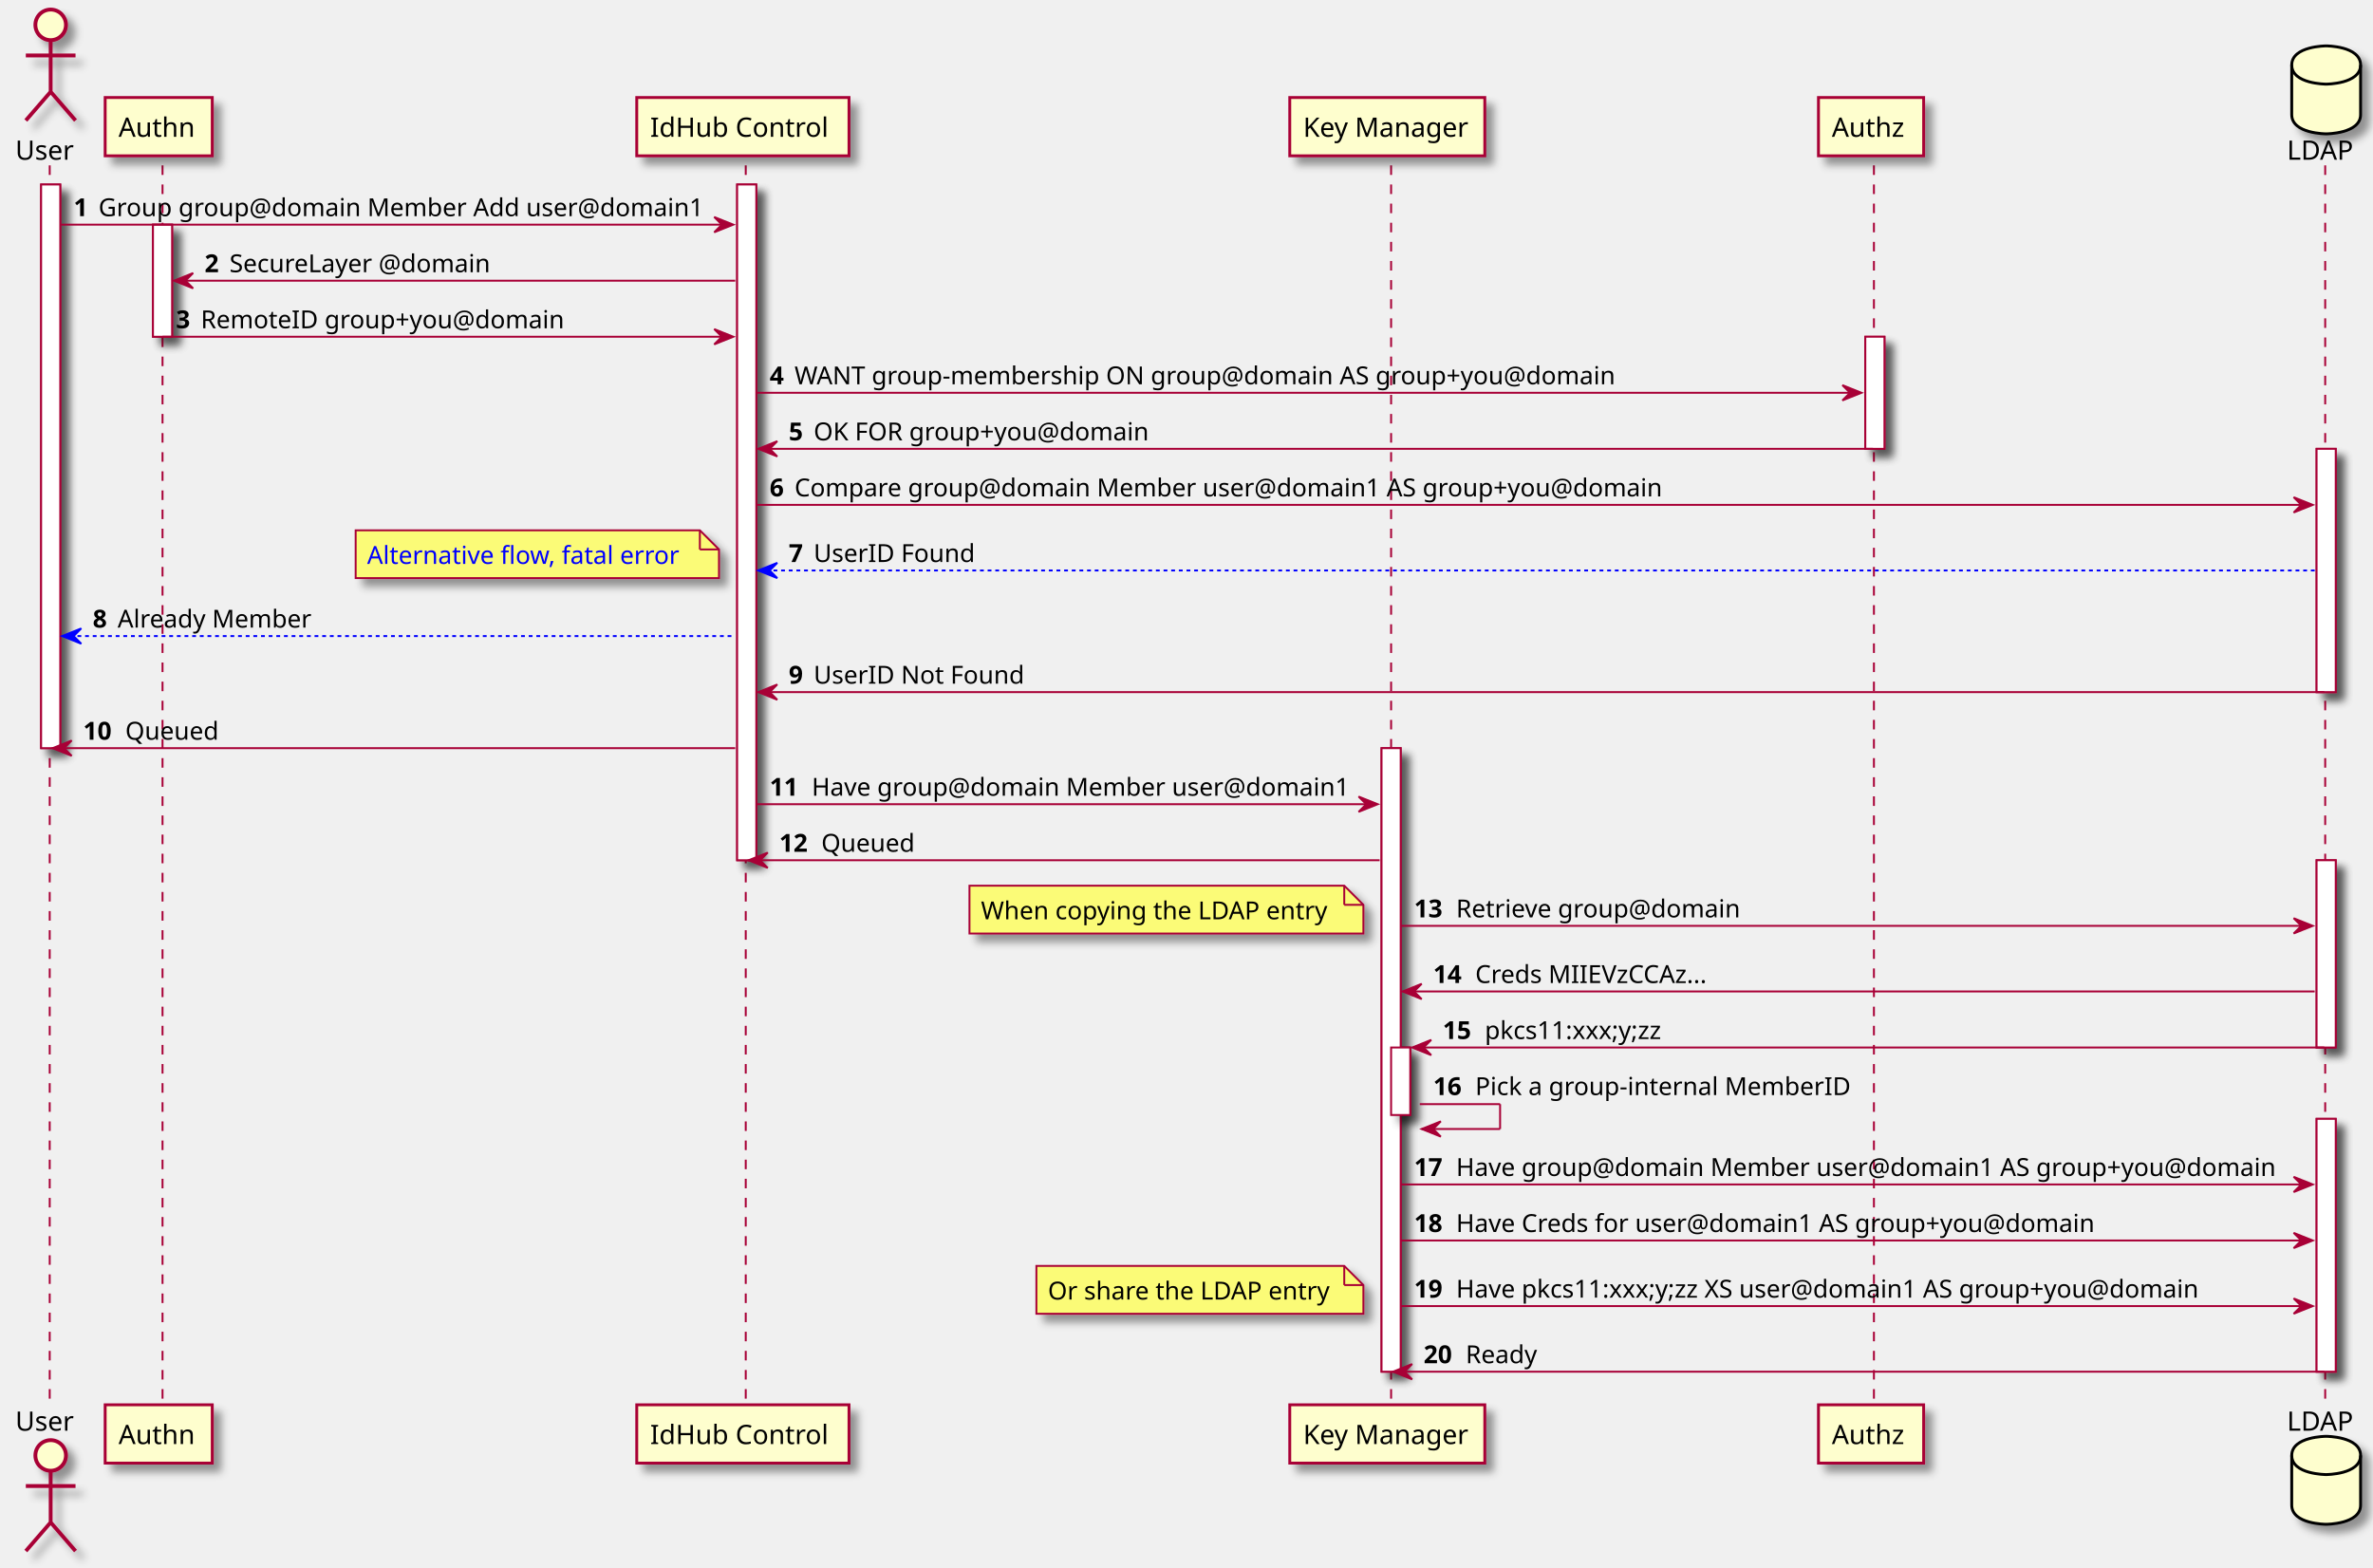
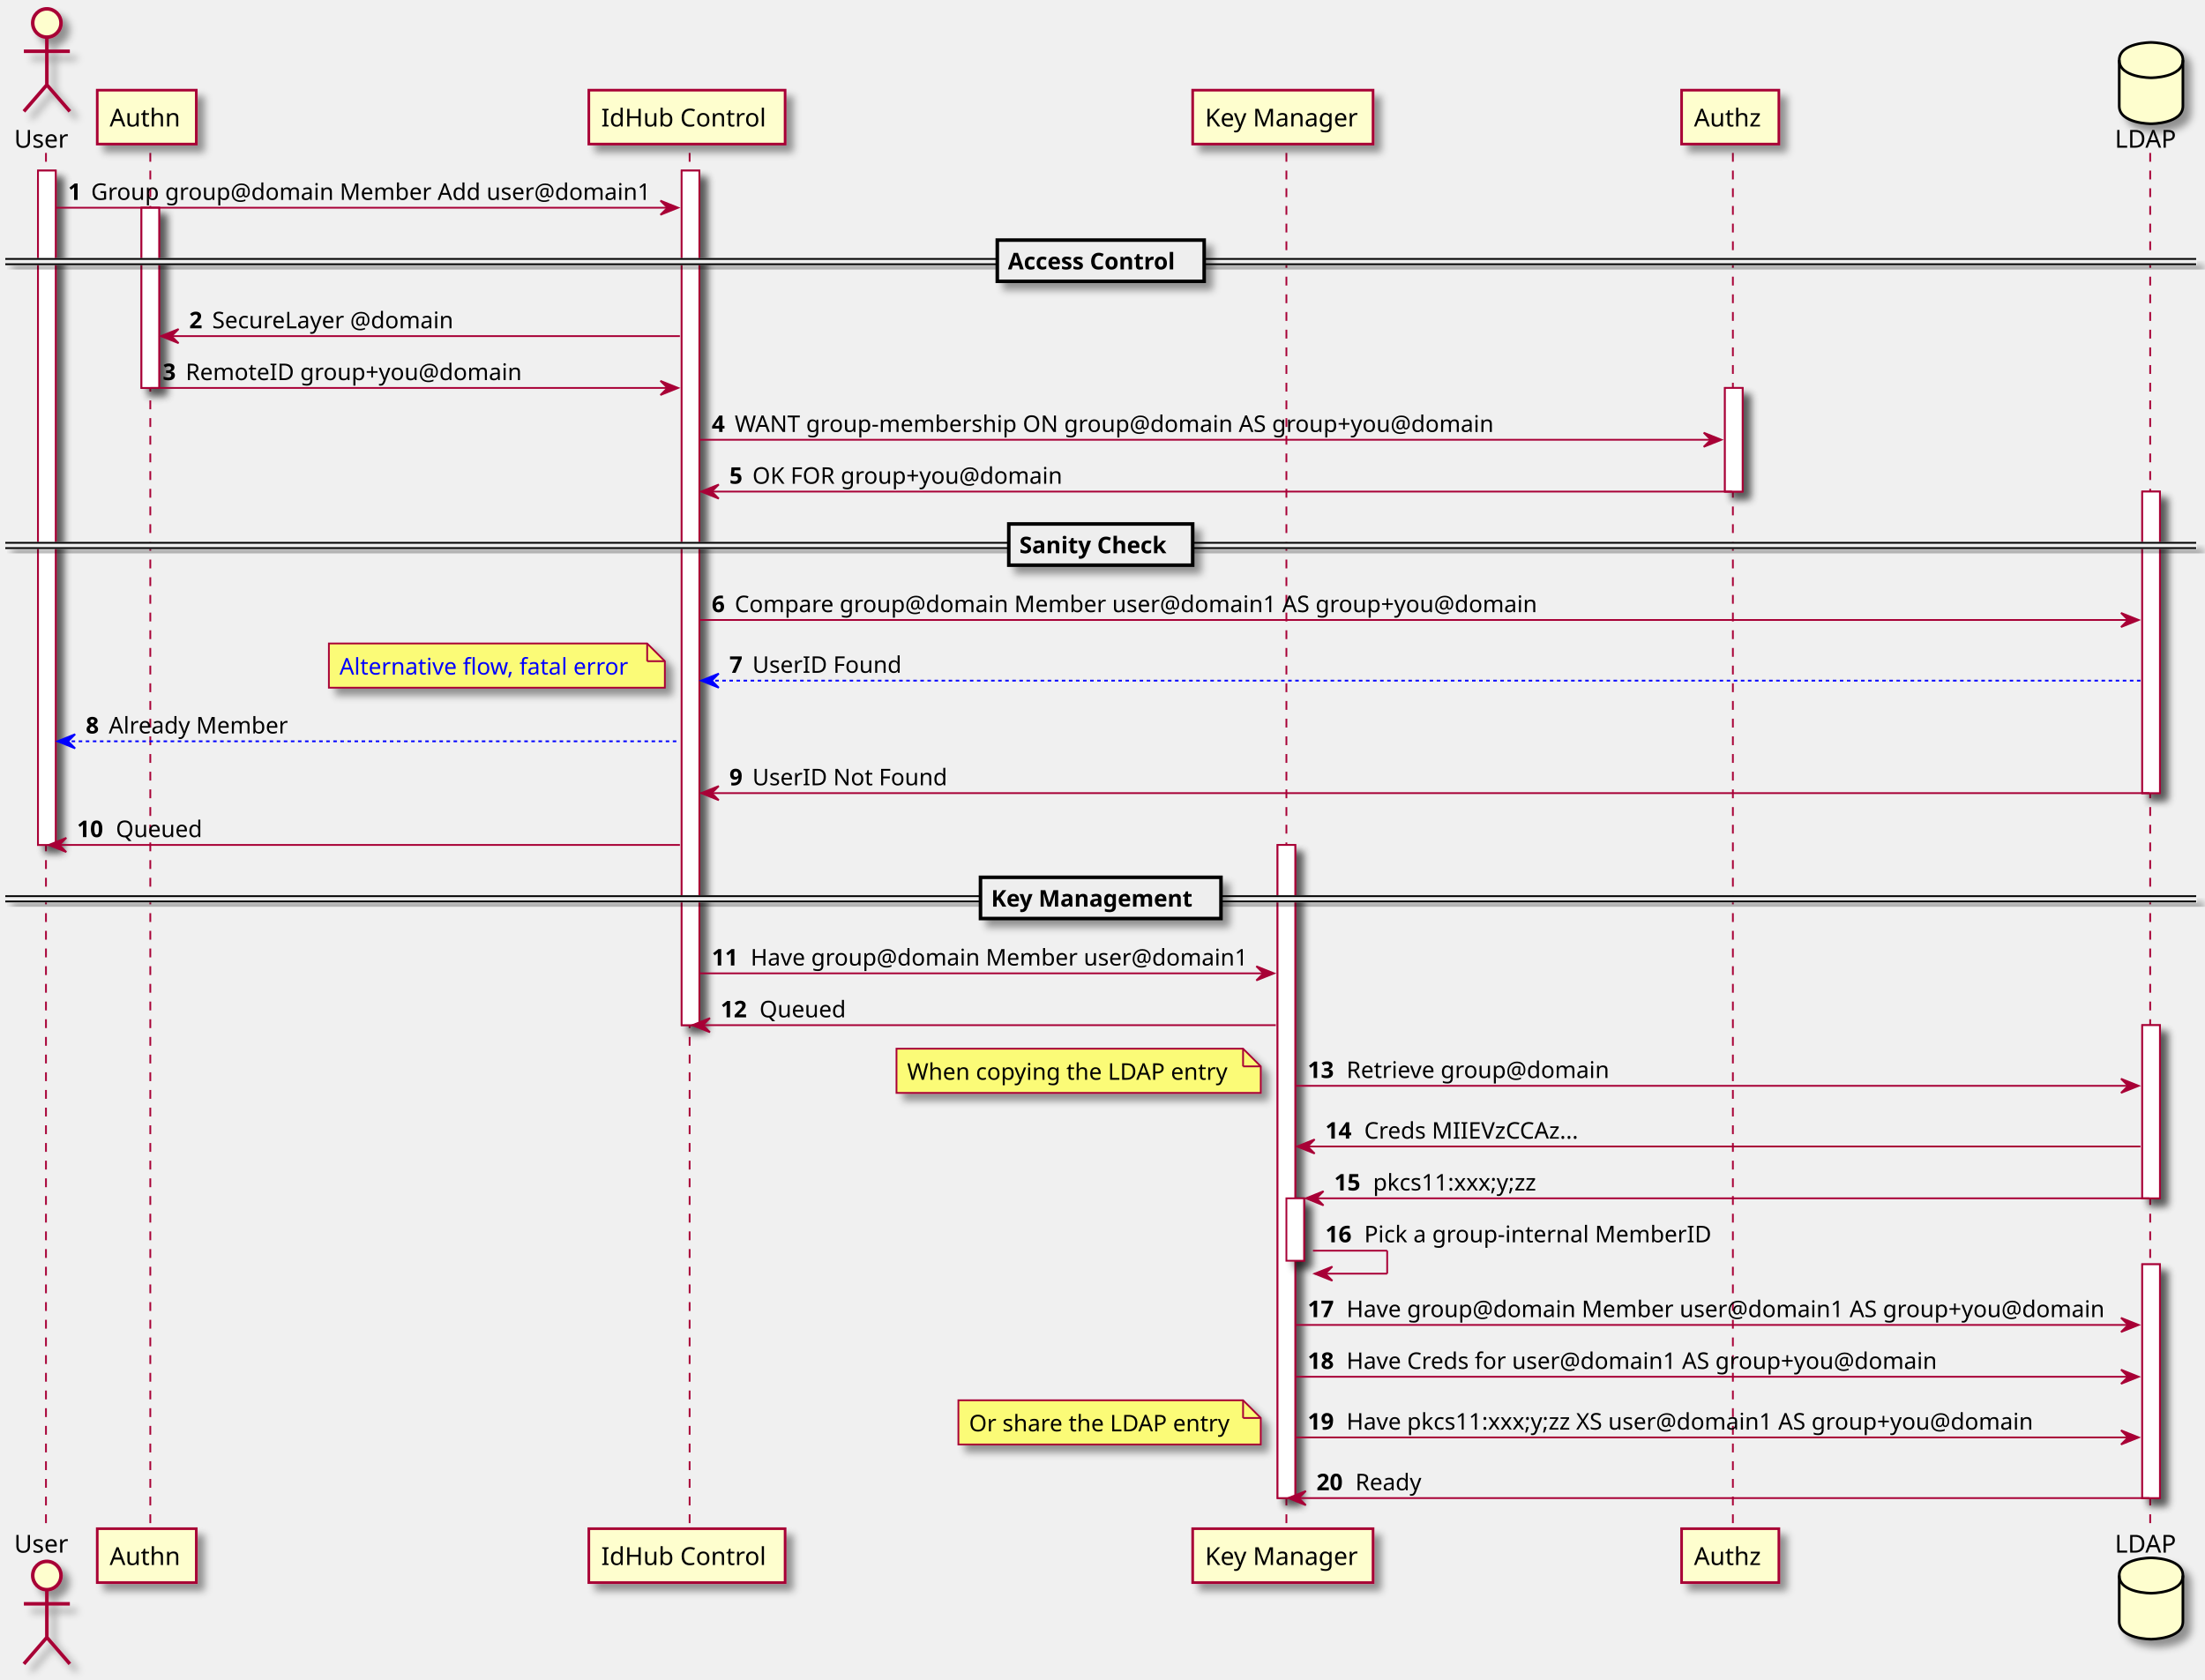
- <svg xmlns="http://www.w3.org/2000/svg" contentScriptType="application/ecmascript" contentStyleType="text/css" height="820px" preserveAspectRatio="none" style="width:1241px;height:820px;" version="1.1" viewBox="0 0 1241 820" width="1241px" zoomAndPan="magnify">
+ <svg xmlns="http://www.w3.org/2000/svg" contentScriptType="application/ecmascript" contentStyleType="text/css" height="950px" preserveAspectRatio="none" style="width:1247px;height:950px;" version="1.1" viewBox="0 0 1247 950" width="1247px" zoomAndPan="magnify">
  <defs>
-     <filter height="300%" id="fctrbrf" width="300%" x="-1" y="-1">
+     <filter height="300%" id="f0lfhbz" width="300%" x="-1" y="-1">
      <feGaussianBlur result="blurOut" stdDeviation="2.0" />
      <feColorMatrix in="blurOut" result="blurOut2" type="matrix" values="0 0 0 0 0 0 0 0 0 0 0 0 0 0 0 0 0 0 .4 0" />
      <feOffset dx="4.0" dy="4.0" in="blurOut2" result="blurOut3" />
      <feBlend in="SourceGraphic" in2="blurOut3" mode="normal" />
    </filter>
  </defs>
  <g>
-     <rect fill="#FFFFFF" filter="url(#fctrbrf)" height="294.795" style="stroke: #A80036; stroke-width: 1.0;" width="10" x="21.5" y="96.488" />
-     <rect fill="#FFFFFF" filter="url(#fctrbrf)" height="58.621" style="stroke: #A80036; stroke-width: 1.0;" width="10" x="80" y="117.488" />
-     <rect fill="#FFFFFF" filter="url(#fctrbrf)" height="353.416" style="stroke: #A80036; stroke-width: 1.0;" width="10" x="385.5" y="96.488" />
-     <rect fill="#FFFFFF" filter="url(#fctrbrf)" height="326.106" style="stroke: #A80036; stroke-width: 1.0;" width="10" x="722.5" y="391.283" />
-     <rect fill="#FFFFFF" filter="url(#fctrbrf)" height="35.31" style="stroke: #A80036; stroke-width: 1.0;" width="10" x="727.5" y="547.836" />
-     <rect fill="#FFFFFF" filter="url(#fctrbrf)" height="58.621" style="stroke: #A80036; stroke-width: 1.0;" width="10" x="975.5" y="176.109" />
-     <rect fill="#FFFFFF" filter="url(#fctrbrf)" height="127.242" style="stroke: #A80036; stroke-width: 1.0;" width="10" x="1211.5" y="234.731" />
-     <rect fill="#FFFFFF" filter="url(#fctrbrf)" height="97.932" style="stroke: #A80036; stroke-width: 1.0;" width="10" x="1211.5" y="449.904" />
-     <rect fill="#FFFFFF" filter="url(#fctrbrf)" height="132.242" style="stroke: #A80036; stroke-width: 1.0;" width="10" x="1211.5" y="585.146" />
-     <line style="stroke: #A80036; stroke-width: 1.0; stroke-dasharray: 5.0,5.0;" x1="26" x2="26" y1="86.488" y2="735.699" />
-     <line style="stroke: #A80036; stroke-width: 1.0; stroke-dasharray: 5.0,5.0;" x1="85" x2="85" y1="86.488" y2="735.699" />
-     <line style="stroke: #A80036; stroke-width: 1.0; stroke-dasharray: 5.0,5.0;" x1="390" x2="390" y1="86.488" y2="735.699" />
-     <line style="stroke: #A80036; stroke-width: 1.0; stroke-dasharray: 5.0,5.0;" x1="727.5" x2="727.5" y1="86.488" y2="735.699" />
-     <line style="stroke: #A80036; stroke-width: 1.0; stroke-dasharray: 5.0,5.0;" x1="980" x2="980" y1="86.488" y2="735.699" />
-     <line style="stroke: #A80036; stroke-width: 1.0; stroke-dasharray: 5.0,5.0;" x1="1216" x2="1216" y1="86.488" y2="735.699" />
+     <rect fill="#FFFFFF" filter="url(#f0lfhbz)" height="381.416" style="stroke: #A80036; stroke-width: 1.0;" width="10" x="21.5" y="96.488" />
+     <rect fill="#FFFFFF" filter="url(#f0lfhbz)" height="101.932" style="stroke: #A80036; stroke-width: 1.0;" width="10" x="80" y="117.488" />
+     <rect fill="#FFFFFF" filter="url(#f0lfhbz)" height="483.348" style="stroke: #A80036; stroke-width: 1.0;" width="10" x="385.5" y="96.488" />
+     <rect fill="#FFFFFF" filter="url(#f0lfhbz)" height="369.416" style="stroke: #A80036; stroke-width: 1.0;" width="10" x="722.5" y="477.904" />
+     <rect fill="#FFFFFF" filter="url(#f0lfhbz)" height="35.31" style="stroke: #A80036; stroke-width: 1.0;" width="10" x="727.5" y="677.768" />
+     <rect fill="#FFFFFF" filter="url(#f0lfhbz)" height="58.621" style="stroke: #A80036; stroke-width: 1.0;" width="10" x="975.5" y="219.42" />
+     <rect fill="#FFFFFF" filter="url(#f0lfhbz)" height="170.553" style="stroke: #A80036; stroke-width: 1.0;" width="10" x="1211.5" y="278.041" />
+     <rect fill="#FFFFFF" filter="url(#f0lfhbz)" height="97.932" style="stroke: #A80036; stroke-width: 1.0;" width="10" x="1211.5" y="579.836" />
+     <rect fill="#FFFFFF" filter="url(#f0lfhbz)" height="132.242" style="stroke: #A80036; stroke-width: 1.0;" width="10" x="1211.5" y="715.078" />
+     <line style="stroke: #A80036; stroke-width: 1.0; stroke-dasharray: 5.0,5.0;" x1="26" x2="26" y1="86.488" y2="865.631" />
+     <line style="stroke: #A80036; stroke-width: 1.0; stroke-dasharray: 5.0,5.0;" x1="85" x2="85" y1="86.488" y2="865.631" />
+     <line style="stroke: #A80036; stroke-width: 1.0; stroke-dasharray: 5.0,5.0;" x1="390" x2="390" y1="86.488" y2="865.631" />
+     <line style="stroke: #A80036; stroke-width: 1.0; stroke-dasharray: 5.0,5.0;" x1="727.5" x2="727.5" y1="86.488" y2="865.631" />
+     <line style="stroke: #A80036; stroke-width: 1.0; stroke-dasharray: 5.0,5.0;" x1="980" x2="980" y1="86.488" y2="865.631" />
+     <line style="stroke: #A80036; stroke-width: 1.0; stroke-dasharray: 5.0,5.0;" x1="1216" x2="1216" y1="86.488" y2="865.631" />
    <text fill="#000000" font-family="sans-serif" font-size="14" lengthAdjust="spacingAndGlyphs" textLength="31" x="8" y="83.535">User</text>
-     <ellipse cx="26.5" cy="13" fill="#FEFECE" filter="url(#fctrbrf)" rx="8" ry="8" style="stroke: #A80036; stroke-width: 2.0;" />
-     <path d="M26.5,21 L26.5,48 M13.5,29 L39.5,29 M26.5,48 L13.5,63 M26.5,48 L39.5,63 " fill="#FEFECE" filter="url(#fctrbrf)" style="stroke: #A80036; stroke-width: 2.0;" />
-     <text fill="#000000" font-family="sans-serif" font-size="14" lengthAdjust="spacingAndGlyphs" textLength="31" x="8" y="748.234">User</text>
-     <ellipse cx="26.5" cy="761.188" fill="#FEFECE" filter="url(#fctrbrf)" rx="8" ry="8" style="stroke: #A80036; stroke-width: 2.0;" />
-     <path d="M26.5,769.188 L26.5,796.188 M13.5,777.188 L39.5,777.188 M26.5,796.188 L13.5,811.188 M26.5,796.188 L39.5,811.188 " fill="#FEFECE" filter="url(#fctrbrf)" style="stroke: #A80036; stroke-width: 2.0;" />
-     <rect fill="#FEFECE" filter="url(#fctrbrf)" height="30.488" style="stroke: #A80036; stroke-width: 1.5;" width="56" x="55" y="51" />
+     <ellipse cx="26.5" cy="13" fill="#FEFECE" filter="url(#f0lfhbz)" rx="8" ry="8" style="stroke: #A80036; stroke-width: 2.0;" />
+     <path d="M26.5,21 L26.5,48 M13.5,29 L39.5,29 M26.5,48 L13.5,63 M26.5,48 L39.5,63 " fill="#FEFECE" filter="url(#f0lfhbz)" style="stroke: #A80036; stroke-width: 2.0;" />
+     <text fill="#000000" font-family="sans-serif" font-size="14" lengthAdjust="spacingAndGlyphs" textLength="31" x="8" y="878.166">User</text>
+     <ellipse cx="26.5" cy="891.119" fill="#FEFECE" filter="url(#f0lfhbz)" rx="8" ry="8" style="stroke: #A80036; stroke-width: 2.0;" />
+     <path d="M26.5,899.119 L26.5,926.119 M13.5,907.119 L39.5,907.119 M26.5,926.119 L13.5,941.119 M26.5,926.119 L39.5,941.119 " fill="#FEFECE" filter="url(#f0lfhbz)" style="stroke: #A80036; stroke-width: 2.0;" />
+     <rect fill="#FEFECE" filter="url(#f0lfhbz)" height="30.488" style="stroke: #A80036; stroke-width: 1.5;" width="56" x="55" y="51" />
    <text fill="#000000" font-family="sans-serif" font-size="14" lengthAdjust="spacingAndGlyphs" textLength="42" x="62" y="71.535">Authn</text>
-     <rect fill="#FEFECE" filter="url(#fctrbrf)" height="30.488" style="stroke: #A80036; stroke-width: 1.5;" width="56" x="55" y="734.699" />
-     <text fill="#000000" font-family="sans-serif" font-size="14" lengthAdjust="spacingAndGlyphs" textLength="42" x="62" y="755.234">Authn</text>
-     <rect fill="#FEFECE" filter="url(#fctrbrf)" height="30.488" style="stroke: #A80036; stroke-width: 1.5;" width="111" x="333" y="51" />
+     <rect fill="#FEFECE" filter="url(#f0lfhbz)" height="30.488" style="stroke: #A80036; stroke-width: 1.5;" width="56" x="55" y="864.631" />
+     <text fill="#000000" font-family="sans-serif" font-size="14" lengthAdjust="spacingAndGlyphs" textLength="42" x="62" y="885.166">Authn</text>
+     <rect fill="#FEFECE" filter="url(#f0lfhbz)" height="30.488" style="stroke: #A80036; stroke-width: 1.5;" width="111" x="333" y="51" />
    <text fill="#000000" font-family="sans-serif" font-size="14" lengthAdjust="spacingAndGlyphs" textLength="97" x="340" y="71.535">IdHub Control</text>
-     <rect fill="#FEFECE" filter="url(#fctrbrf)" height="30.488" style="stroke: #A80036; stroke-width: 1.5;" width="111" x="333" y="734.699" />
-     <text fill="#000000" font-family="sans-serif" font-size="14" lengthAdjust="spacingAndGlyphs" textLength="97" x="340" y="755.234">IdHub Control</text>
-     <rect fill="#FEFECE" filter="url(#fctrbrf)" height="30.488" style="stroke: #A80036; stroke-width: 1.5;" width="102" x="674.5" y="51" />
+     <rect fill="#FEFECE" filter="url(#f0lfhbz)" height="30.488" style="stroke: #A80036; stroke-width: 1.5;" width="111" x="333" y="864.631" />
+     <text fill="#000000" font-family="sans-serif" font-size="14" lengthAdjust="spacingAndGlyphs" textLength="97" x="340" y="885.166">IdHub Control</text>
+     <rect fill="#FEFECE" filter="url(#f0lfhbz)" height="30.488" style="stroke: #A80036; stroke-width: 1.5;" width="102" x="674.5" y="51" />
    <text fill="#000000" font-family="sans-serif" font-size="14" lengthAdjust="spacingAndGlyphs" textLength="88" x="681.5" y="71.535">Key Manager</text>
-     <rect fill="#FEFECE" filter="url(#fctrbrf)" height="30.488" style="stroke: #A80036; stroke-width: 1.5;" width="102" x="674.5" y="734.699" />
-     <text fill="#000000" font-family="sans-serif" font-size="14" lengthAdjust="spacingAndGlyphs" textLength="88" x="681.5" y="755.234">Key Manager</text>
-     <rect fill="#FEFECE" filter="url(#fctrbrf)" height="30.488" style="stroke: #A80036; stroke-width: 1.5;" width="55" x="951" y="51" />
+     <rect fill="#FEFECE" filter="url(#f0lfhbz)" height="30.488" style="stroke: #A80036; stroke-width: 1.5;" width="102" x="674.5" y="864.631" />
+     <text fill="#000000" font-family="sans-serif" font-size="14" lengthAdjust="spacingAndGlyphs" textLength="88" x="681.5" y="885.166">Key Manager</text>
+     <rect fill="#FEFECE" filter="url(#f0lfhbz)" height="30.488" style="stroke: #A80036; stroke-width: 1.5;" width="55" x="951" y="51" />
    <text fill="#000000" font-family="sans-serif" font-size="14" lengthAdjust="spacingAndGlyphs" textLength="41" x="958" y="71.535">Authz</text>
-     <rect fill="#FEFECE" filter="url(#fctrbrf)" height="30.488" style="stroke: #A80036; stroke-width: 1.5;" width="55" x="951" y="734.699" />
-     <text fill="#000000" font-family="sans-serif" font-size="14" lengthAdjust="spacingAndGlyphs" textLength="41" x="958" y="755.234">Authz</text>
+     <rect fill="#FEFECE" filter="url(#f0lfhbz)" height="30.488" style="stroke: #A80036; stroke-width: 1.5;" width="55" x="951" y="864.631" />
+     <text fill="#000000" font-family="sans-serif" font-size="14" lengthAdjust="spacingAndGlyphs" textLength="41" x="958" y="885.166">Authz</text>
    <text fill="#000000" font-family="sans-serif" font-size="14" lengthAdjust="spacingAndGlyphs" textLength="35" x="1196" y="83.535">LDAP</text>
-     <path d="M1198.5,34 C1198.5,24 1216.5,24 1216.5,24 C1216.5,24 1234.5,24 1234.5,34 L1234.5,60 C1234.5,70 1216.5,70 1216.5,70 C1216.5,70 1198.5,70 1198.5,60 L1198.5,34 " fill="#FEFECE" filter="url(#fctrbrf)" style="stroke: #000000; stroke-width: 1.5;" />
+     <path d="M1198.5,34 C1198.5,24 1216.5,24 1216.5,24 C1216.5,24 1234.5,24 1234.5,34 L1234.5,60 C1234.5,70 1216.5,70 1216.5,70 C1216.5,70 1198.5,70 1198.5,60 L1198.5,34 " fill="#FEFECE" filter="url(#f0lfhbz)" style="stroke: #000000; stroke-width: 1.5;" />
    <path d="M1198.5,34 C1198.5,44 1216.5,44 1216.5,44 C1216.5,44 1234.5,44 1234.5,34 " fill="none" style="stroke: #000000; stroke-width: 1.5;" />
-     <text fill="#000000" font-family="sans-serif" font-size="14" lengthAdjust="spacingAndGlyphs" textLength="35" x="1196" y="748.234">LDAP</text>
-     <path d="M1198.5,761.188 C1198.5,751.188 1216.5,751.188 1216.5,751.188 C1216.5,751.188 1234.5,751.188 1234.5,761.188 L1234.5,787.188 C1234.5,797.188 1216.5,797.188 1216.5,797.188 C1216.5,797.188 1198.5,797.188 1198.5,787.188 L1198.5,761.188 " fill="#FEFECE" filter="url(#fctrbrf)" style="stroke: #000000; stroke-width: 1.5;" />
-     <path d="M1198.5,761.188 C1198.5,771.188 1216.5,771.188 1216.5,771.188 C1216.5,771.188 1234.5,771.188 1234.5,761.188 " fill="none" style="stroke: #000000; stroke-width: 1.5;" />
-     <rect fill="#FFFFFF" filter="url(#fctrbrf)" height="294.795" style="stroke: #A80036; stroke-width: 1.0;" width="10" x="21.5" y="96.488" />
-     <rect fill="#FFFFFF" filter="url(#fctrbrf)" height="58.621" style="stroke: #A80036; stroke-width: 1.0;" width="10" x="80" y="117.488" />
-     <rect fill="#FFFFFF" filter="url(#fctrbrf)" height="353.416" style="stroke: #A80036; stroke-width: 1.0;" width="10" x="385.5" y="96.488" />
-     <rect fill="#FFFFFF" filter="url(#fctrbrf)" height="326.106" style="stroke: #A80036; stroke-width: 1.0;" width="10" x="722.5" y="391.283" />
-     <rect fill="#FFFFFF" filter="url(#fctrbrf)" height="35.31" style="stroke: #A80036; stroke-width: 1.0;" width="10" x="727.5" y="547.836" />
-     <rect fill="#FFFFFF" filter="url(#fctrbrf)" height="58.621" style="stroke: #A80036; stroke-width: 1.0;" width="10" x="975.5" y="176.109" />
-     <rect fill="#FFFFFF" filter="url(#fctrbrf)" height="127.242" style="stroke: #A80036; stroke-width: 1.0;" width="10" x="1211.5" y="234.731" />
-     <rect fill="#FFFFFF" filter="url(#fctrbrf)" height="97.932" style="stroke: #A80036; stroke-width: 1.0;" width="10" x="1211.5" y="449.904" />
-     <rect fill="#FFFFFF" filter="url(#fctrbrf)" height="132.242" style="stroke: #A80036; stroke-width: 1.0;" width="10" x="1211.5" y="585.146" />
+     <text fill="#000000" font-family="sans-serif" font-size="14" lengthAdjust="spacingAndGlyphs" textLength="35" x="1196" y="878.166">LDAP</text>
+     <path d="M1198.5,891.119 C1198.5,881.119 1216.5,881.119 1216.5,881.119 C1216.5,881.119 1234.5,881.119 1234.5,891.119 L1234.5,917.119 C1234.5,927.119 1216.5,927.119 1216.5,927.119 C1216.5,927.119 1198.5,927.119 1198.5,917.119 L1198.5,891.119 " fill="#FEFECE" filter="url(#f0lfhbz)" style="stroke: #000000; stroke-width: 1.5;" />
+     <path d="M1198.5,891.119 C1198.5,901.119 1216.5,901.119 1216.5,901.119 C1216.5,901.119 1234.5,901.119 1234.5,891.119 " fill="none" style="stroke: #000000; stroke-width: 1.5;" />
+     <rect fill="#FFFFFF" filter="url(#f0lfhbz)" height="381.416" style="stroke: #A80036; stroke-width: 1.0;" width="10" x="21.5" y="96.488" />
+     <rect fill="#FFFFFF" filter="url(#f0lfhbz)" height="101.932" style="stroke: #A80036; stroke-width: 1.0;" width="10" x="80" y="117.488" />
+     <rect fill="#FFFFFF" filter="url(#f0lfhbz)" height="483.348" style="stroke: #A80036; stroke-width: 1.0;" width="10" x="385.5" y="96.488" />
+     <rect fill="#FFFFFF" filter="url(#f0lfhbz)" height="369.416" style="stroke: #A80036; stroke-width: 1.0;" width="10" x="722.5" y="477.904" />
+     <rect fill="#FFFFFF" filter="url(#f0lfhbz)" height="35.31" style="stroke: #A80036; stroke-width: 1.0;" width="10" x="727.5" y="677.768" />
+     <rect fill="#FFFFFF" filter="url(#f0lfhbz)" height="58.621" style="stroke: #A80036; stroke-width: 1.0;" width="10" x="975.5" y="219.42" />
+     <rect fill="#FFFFFF" filter="url(#f0lfhbz)" height="170.553" style="stroke: #A80036; stroke-width: 1.0;" width="10" x="1211.5" y="278.041" />
+     <rect fill="#FFFFFF" filter="url(#f0lfhbz)" height="97.932" style="stroke: #A80036; stroke-width: 1.0;" width="10" x="1211.5" y="579.836" />
+     <rect fill="#FFFFFF" filter="url(#f0lfhbz)" height="132.242" style="stroke: #A80036; stroke-width: 1.0;" width="10" x="1211.5" y="715.078" />
    <polygon fill="#A80036" points="373.5,113.488,383.5,117.488,373.5,121.488,377.5,117.488" style="stroke: #A80036; stroke-width: 1.0;" />
    <line style="stroke: #A80036; stroke-width: 1.0;" x1="31.5" x2="379.5" y1="117.488" y2="117.488" />
    <text fill="#000000" font-family="sans-serif" font-size="13" font-weight="bold" lengthAdjust="spacingAndGlyphs" textLength="9" x="38.5" y="113.057">1</text>
    <text fill="#000000" font-family="sans-serif" font-size="13" lengthAdjust="spacingAndGlyphs" textLength="317" x="51.5" y="113.057">Group group@domain Member Add user@domain1</text>
-     <polygon fill="#A80036" points="101,142.799,91,146.799,101,150.799,97,146.799" style="stroke: #A80036; stroke-width: 1.0;" />
-     <line style="stroke: #A80036; stroke-width: 1.0;" x1="95" x2="384.5" y1="146.799" y2="146.799" />
-     <text fill="#000000" font-family="sans-serif" font-size="13" font-weight="bold" lengthAdjust="spacingAndGlyphs" textLength="9" x="107" y="142.367">2</text>
-     <text fill="#000000" font-family="sans-serif" font-size="13" lengthAdjust="spacingAndGlyphs" textLength="136" x="120" y="142.367">SecureLayer @domain</text>
-     <polygon fill="#A80036" points="373.5,172.109,383.5,176.109,373.5,180.109,377.5,176.109" style="stroke: #A80036; stroke-width: 1.0;" />
-     <line style="stroke: #A80036; stroke-width: 1.0;" x1="85" x2="379.5" y1="176.109" y2="176.109" />
-     <text fill="#000000" font-family="sans-serif" font-size="13" font-weight="bold" lengthAdjust="spacingAndGlyphs" textLength="9" x="92" y="171.678">3</text>
-     <text fill="#000000" font-family="sans-serif" font-size="13" lengthAdjust="spacingAndGlyphs" textLength="193" x="105" y="171.678">RemoteID group+you@domain</text>
-     <polygon fill="#A80036" points="963.5,201.42,973.5,205.42,963.5,209.42,967.5,205.42" style="stroke: #A80036; stroke-width: 1.0;" />
-     <line style="stroke: #A80036; stroke-width: 1.0;" x1="395.5" x2="969.5" y1="205.42" y2="205.42" />
-     <text fill="#000000" font-family="sans-serif" font-size="13" font-weight="bold" lengthAdjust="spacingAndGlyphs" textLength="9" x="402.5" y="200.988">4</text>
-     <text fill="#000000" font-family="sans-serif" font-size="13" lengthAdjust="spacingAndGlyphs" textLength="440" x="415.5" y="200.988">WANT group-membership ON group@domain AS group+you@domain</text>
-     <polygon fill="#A80036" points="406.5,230.731,396.5,234.731,406.5,238.731,402.5,234.731" style="stroke: #A80036; stroke-width: 1.0;" />
-     <line style="stroke: #A80036; stroke-width: 1.0;" x1="400.5" x2="979.5" y1="234.731" y2="234.731" />
-     <text fill="#000000" font-family="sans-serif" font-size="13" font-weight="bold" lengthAdjust="spacingAndGlyphs" textLength="9" x="412.5" y="230.299">5</text>
-     <text fill="#000000" font-family="sans-serif" font-size="13" lengthAdjust="spacingAndGlyphs" textLength="179" x="425.5" y="230.299">OK FOR group+you@domain</text>
-     <polygon fill="#A80036" points="1199.5,260.041,1209.5,264.041,1199.5,268.041,1203.5,264.041" style="stroke: #A80036; stroke-width: 1.0;" />
-     <line style="stroke: #A80036; stroke-width: 1.0;" x1="395.5" x2="1205.5" y1="264.041" y2="264.041" />
-     <text fill="#000000" font-family="sans-serif" font-size="13" font-weight="bold" lengthAdjust="spacingAndGlyphs" textLength="9" x="402.5" y="259.609">6</text>
-     <text fill="#000000" font-family="sans-serif" font-size="13" lengthAdjust="spacingAndGlyphs" textLength="458" x="415.5" y="259.609">Compare group@domain Member user@domain1 AS group+you@domain</text>
-     <polygon fill="#0000FF" points="406.5,294.352,396.5,298.352,406.5,302.352,402.5,298.352" style="stroke: #0000FF; stroke-width: 1.0;" />
-     <line style="stroke: #0000FF; stroke-width: 1.0; stroke-dasharray: 2.0,2.0;" x1="400.5" x2="1210.5" y1="298.352" y2="298.352" />
-     <text fill="#000000" font-family="sans-serif" font-size="13" font-weight="bold" lengthAdjust="spacingAndGlyphs" textLength="9" x="412.5" y="293.92">7</text>
-     <text fill="#000000" font-family="sans-serif" font-size="13" lengthAdjust="spacingAndGlyphs" textLength="85" x="425.5" y="293.92">UserID Found</text>
-     <polygon fill="#FBFB77" filter="url(#fctrbrf)" points="186,277.352,186,302.352,376,302.352,376,287.352,366,277.352,186,277.352" style="stroke: #A80036; stroke-width: 1.0;" />
-     <line style="stroke: #A80036; stroke-width: 1.0;" x1="366" x2="366" y1="277.352" y2="287.352" />
-     <line style="stroke: #A80036; stroke-width: 1.0;" x1="376" x2="366" y1="287.352" y2="287.352" />
-     <text fill="#0000FF" font-family="sans-serif" font-size="13" lengthAdjust="spacingAndGlyphs" textLength="169" x="192" y="294.92">Alternative flow, fatal error</text>
-     <polygon fill="#0000FF" points="42.5,328.662,32.5,332.662,42.5,336.662,38.5,332.662" style="stroke: #0000FF; stroke-width: 1.0;" />
-     <line style="stroke: #0000FF; stroke-width: 1.0; stroke-dasharray: 2.0,2.0;" x1="36.5" x2="384.5" y1="332.662" y2="332.662" />
-     <text fill="#000000" font-family="sans-serif" font-size="13" font-weight="bold" lengthAdjust="spacingAndGlyphs" textLength="9" x="48.5" y="328.231">8</text>
-     <text fill="#000000" font-family="sans-serif" font-size="13" lengthAdjust="spacingAndGlyphs" textLength="101" x="61.5" y="328.231">Already Member</text>
-     <polygon fill="#A80036" points="406.5,357.973,396.5,361.973,406.5,365.973,402.5,361.973" style="stroke: #A80036; stroke-width: 1.0;" />
-     <line style="stroke: #A80036; stroke-width: 1.0;" x1="400.5" x2="1215.5" y1="361.973" y2="361.973" />
-     <text fill="#000000" font-family="sans-serif" font-size="13" font-weight="bold" lengthAdjust="spacingAndGlyphs" textLength="9" x="412.5" y="357.541">9</text>
-     <text fill="#000000" font-family="sans-serif" font-size="13" lengthAdjust="spacingAndGlyphs" textLength="112" x="425.5" y="357.541">UserID Not Found</text>
-     <polygon fill="#A80036" points="37.5,387.283,27.5,391.283,37.5,395.283,33.5,391.283" style="stroke: #A80036; stroke-width: 1.0;" />
-     <line style="stroke: #A80036; stroke-width: 1.0;" x1="31.5" x2="384.5" y1="391.283" y2="391.283" />
-     <text fill="#000000" font-family="sans-serif" font-size="13" font-weight="bold" lengthAdjust="spacingAndGlyphs" textLength="18" x="43.5" y="386.852">10</text>
-     <text fill="#000000" font-family="sans-serif" font-size="13" lengthAdjust="spacingAndGlyphs" textLength="48" x="65.5" y="386.852">Queued</text>
-     <polygon fill="#A80036" points="710.5,416.594,720.5,420.594,710.5,424.594,714.5,420.594" style="stroke: #A80036; stroke-width: 1.0;" />
-     <line style="stroke: #A80036; stroke-width: 1.0;" x1="395.5" x2="716.5" y1="420.594" y2="420.594" />
-     <text fill="#000000" font-family="sans-serif" font-size="13" font-weight="bold" lengthAdjust="spacingAndGlyphs" textLength="18" x="402.5" y="416.162">11</text>
-     <text fill="#000000" font-family="sans-serif" font-size="13" lengthAdjust="spacingAndGlyphs" textLength="281" x="424.5" y="416.162">Have group@domain Member user@domain1</text>
-     <polygon fill="#A80036" points="401.5,445.904,391.5,449.904,401.5,453.904,397.5,449.904" style="stroke: #A80036; stroke-width: 1.0;" />
-     <line style="stroke: #A80036; stroke-width: 1.0;" x1="395.5" x2="721.5" y1="449.904" y2="449.904" />
-     <text fill="#000000" font-family="sans-serif" font-size="13" font-weight="bold" lengthAdjust="spacingAndGlyphs" textLength="18" x="407.5" y="445.473">12</text>
-     <text fill="#000000" font-family="sans-serif" font-size="13" lengthAdjust="spacingAndGlyphs" textLength="48" x="429.5" y="445.473">Queued</text>
-     <polygon fill="#A80036" points="1199.5,480.215,1209.5,484.215,1199.5,488.215,1203.5,484.215" style="stroke: #A80036; stroke-width: 1.0;" />
-     <line style="stroke: #A80036; stroke-width: 1.0;" x1="732.5" x2="1205.5" y1="484.215" y2="484.215" />
-     <text fill="#000000" font-family="sans-serif" font-size="13" font-weight="bold" lengthAdjust="spacingAndGlyphs" textLength="18" x="739.5" y="479.783">13</text>
-     <text fill="#000000" font-family="sans-serif" font-size="13" lengthAdjust="spacingAndGlyphs" textLength="149" x="761.5" y="479.783">Retrieve group@domain</text>
-     <polygon fill="#FBFB77" filter="url(#fctrbrf)" points="507,463.215,507,488.215,713,488.215,713,473.215,703,463.215,507,463.215" style="stroke: #A80036; stroke-width: 1.0;" />
-     <line style="stroke: #A80036; stroke-width: 1.0;" x1="703" x2="703" y1="463.215" y2="473.215" />
-     <line style="stroke: #A80036; stroke-width: 1.0;" x1="713" x2="703" y1="473.215" y2="473.215" />
-     <text fill="#000000" font-family="sans-serif" font-size="13" lengthAdjust="spacingAndGlyphs" textLength="185" x="513" y="480.783">When copying the LDAP entry</text>
-     <polygon fill="#A80036" points="743.5,514.525,733.5,518.525,743.5,522.525,739.5,518.525" style="stroke: #A80036; stroke-width: 1.0;" />
-     <line style="stroke: #A80036; stroke-width: 1.0;" x1="737.5" x2="1210.5" y1="518.525" y2="518.525" />
-     <text fill="#000000" font-family="sans-serif" font-size="13" font-weight="bold" lengthAdjust="spacingAndGlyphs" textLength="18" x="749.5" y="514.094">14</text>
-     <text fill="#000000" font-family="sans-serif" font-size="13" lengthAdjust="spacingAndGlyphs" textLength="127" x="771.5" y="514.094">Creds MIIEVzCCAz...</text>
-     <polygon fill="#A80036" points="748.5,543.836,738.5,547.836,748.5,551.836,744.5,547.836" style="stroke: #A80036; stroke-width: 1.0;" />
-     <line style="stroke: #A80036; stroke-width: 1.0;" x1="742.5" x2="1215.5" y1="547.836" y2="547.836" />
-     <text fill="#000000" font-family="sans-serif" font-size="13" font-weight="bold" lengthAdjust="spacingAndGlyphs" textLength="18" x="754.5" y="543.404">15</text>
-     <text fill="#000000" font-family="sans-serif" font-size="13" lengthAdjust="spacingAndGlyphs" textLength="103" x="776.5" y="543.404">pkcs11:xxx;y;zz</text>
-     <line style="stroke: #A80036; stroke-width: 1.0;" x1="742.5" x2="784.5" y1="577.457" y2="577.457" />
-     <line style="stroke: #A80036; stroke-width: 1.0;" x1="784.5" x2="784.5" y1="577.457" y2="590.457" />
-     <line style="stroke: #A80036; stroke-width: 1.0;" x1="743.5" x2="784.5" y1="590.457" y2="590.457" />
-     <polygon fill="#A80036" points="753.5,586.457,743.5,590.457,753.5,594.457,749.5,590.457" style="stroke: #A80036; stroke-width: 1.0;" />
-     <text fill="#000000" font-family="sans-serif" font-size="13" font-weight="bold" lengthAdjust="spacingAndGlyphs" textLength="18" x="749.5" y="572.715">16</text>
-     <text fill="#000000" font-family="sans-serif" font-size="13" lengthAdjust="spacingAndGlyphs" textLength="202" x="771.5" y="572.715">Pick a group-internal MemberID</text>
-     <polygon fill="#A80036" points="1199.5,615.457,1209.5,619.457,1199.5,623.457,1203.5,619.457" style="stroke: #A80036; stroke-width: 1.0;" />
-     <line style="stroke: #A80036; stroke-width: 1.0;" x1="732.5" x2="1205.5" y1="619.457" y2="619.457" />
-     <text fill="#000000" font-family="sans-serif" font-size="13" font-weight="bold" lengthAdjust="spacingAndGlyphs" textLength="18" x="739.5" y="615.025">17</text>
-     <text fill="#000000" font-family="sans-serif" font-size="13" lengthAdjust="spacingAndGlyphs" textLength="433" x="761.5" y="615.025">Have group@domain Member user@domain1 AS group+you@domain</text>
-     <polygon fill="#A80036" points="1199.5,644.768,1209.5,648.768,1199.5,652.768,1203.5,648.768" style="stroke: #A80036; stroke-width: 1.0;" />
-     <line style="stroke: #A80036; stroke-width: 1.0;" x1="732.5" x2="1205.5" y1="648.768" y2="648.768" />
-     <text fill="#000000" font-family="sans-serif" font-size="13" font-weight="bold" lengthAdjust="spacingAndGlyphs" textLength="18" x="739.5" y="644.336">18</text>
-     <text fill="#000000" font-family="sans-serif" font-size="13" lengthAdjust="spacingAndGlyphs" textLength="342" x="761.5" y="644.336">Have Creds for user@domain1 AS group+you@domain</text>
-     <polygon fill="#A80036" points="1199.5,679.078,1209.5,683.078,1199.5,687.078,1203.5,683.078" style="stroke: #A80036; stroke-width: 1.0;" />
-     <line style="stroke: #A80036; stroke-width: 1.0;" x1="732.5" x2="1205.5" y1="683.078" y2="683.078" />
-     <text fill="#000000" font-family="sans-serif" font-size="13" font-weight="bold" lengthAdjust="spacingAndGlyphs" textLength="18" x="739.5" y="678.646">19</text>
-     <text fill="#000000" font-family="sans-serif" font-size="13" lengthAdjust="spacingAndGlyphs" textLength="406" x="761.5" y="678.646">Have pkcs11:xxx;y;zz XS user@domain1 AS group+you@domain</text>
-     <polygon fill="#FBFB77" filter="url(#fctrbrf)" points="542,662.078,542,687.078,713,687.078,713,672.078,703,662.078,542,662.078" style="stroke: #A80036; stroke-width: 1.0;" />
-     <line style="stroke: #A80036; stroke-width: 1.0;" x1="703" x2="703" y1="662.078" y2="672.078" />
-     <line style="stroke: #A80036; stroke-width: 1.0;" x1="713" x2="703" y1="672.078" y2="672.078" />
-     <text fill="#000000" font-family="sans-serif" font-size="13" lengthAdjust="spacingAndGlyphs" textLength="150" x="548" y="679.646">Or share the LDAP entry</text>
-     <polygon fill="#A80036" points="738.5,713.389,728.5,717.389,738.5,721.389,734.5,717.389" style="stroke: #A80036; stroke-width: 1.0;" />
-     <line style="stroke: #A80036; stroke-width: 1.0;" x1="732.5" x2="1215.5" y1="717.389" y2="717.389" />
-     <text fill="#000000" font-family="sans-serif" font-size="13" font-weight="bold" lengthAdjust="spacingAndGlyphs" textLength="18" x="744.5" y="712.957">20</text>
-     <text fill="#000000" font-family="sans-serif" font-size="13" lengthAdjust="spacingAndGlyphs" textLength="37" x="766.5" y="712.957">Ready</text>
+     <rect fill="#EEEEEE" filter="url(#f0lfhbz)" height="3" style="stroke: #EEEEEE; stroke-width: 1.0;" width="1239" x="3" y="146.454" />
+     <line style="stroke: #000000; stroke-width: 1.0;" x1="3" x2="1242" y1="146.454" y2="146.454" />
+     <line style="stroke: #000000; stroke-width: 1.0;" x1="3" x2="1242" y1="149.454" y2="149.454" />
+     <rect fill="#EEEEEE" filter="url(#f0lfhbz)" height="23.311" style="stroke: #000000; stroke-width: 2.0;" width="117" x="564" y="135.799" />
+     <text fill="#000000" font-family="sans-serif" font-size="13" font-weight="bold" lengthAdjust="spacingAndGlyphs" textLength="99" x="570" y="152.367">Access Control</text>
+     <polygon fill="#A80036" points="101,186.109,91,190.109,101,194.109,97,190.109" style="stroke: #A80036; stroke-width: 1.0;" />
+     <line style="stroke: #A80036; stroke-width: 1.0;" x1="95" x2="384.5" y1="190.109" y2="190.109" />
+     <text fill="#000000" font-family="sans-serif" font-size="13" font-weight="bold" lengthAdjust="spacingAndGlyphs" textLength="9" x="107" y="185.678">2</text>
+     <text fill="#000000" font-family="sans-serif" font-size="13" lengthAdjust="spacingAndGlyphs" textLength="136" x="120" y="185.678">SecureLayer @domain</text>
+     <polygon fill="#A80036" points="373.5,215.42,383.5,219.42,373.5,223.42,377.5,219.42" style="stroke: #A80036; stroke-width: 1.0;" />
+     <line style="stroke: #A80036; stroke-width: 1.0;" x1="85" x2="379.5" y1="219.42" y2="219.42" />
+     <text fill="#000000" font-family="sans-serif" font-size="13" font-weight="bold" lengthAdjust="spacingAndGlyphs" textLength="9" x="92" y="214.988">3</text>
+     <text fill="#000000" font-family="sans-serif" font-size="13" lengthAdjust="spacingAndGlyphs" textLength="193" x="105" y="214.988">RemoteID group+you@domain</text>
+     <polygon fill="#A80036" points="963.5,244.731,973.5,248.731,963.5,252.731,967.5,248.731" style="stroke: #A80036; stroke-width: 1.0;" />
+     <line style="stroke: #A80036; stroke-width: 1.0;" x1="395.5" x2="969.5" y1="248.731" y2="248.731" />
+     <text fill="#000000" font-family="sans-serif" font-size="13" font-weight="bold" lengthAdjust="spacingAndGlyphs" textLength="9" x="402.5" y="244.299">4</text>
+     <text fill="#000000" font-family="sans-serif" font-size="13" lengthAdjust="spacingAndGlyphs" textLength="440" x="415.5" y="244.299">WANT group-membership ON group@domain AS group+you@domain</text>
+     <polygon fill="#A80036" points="406.5,274.041,396.5,278.041,406.5,282.041,402.5,278.041" style="stroke: #A80036; stroke-width: 1.0;" />
+     <line style="stroke: #A80036; stroke-width: 1.0;" x1="400.5" x2="979.5" y1="278.041" y2="278.041" />
+     <text fill="#000000" font-family="sans-serif" font-size="13" font-weight="bold" lengthAdjust="spacingAndGlyphs" textLength="9" x="412.5" y="273.609">5</text>
+     <text fill="#000000" font-family="sans-serif" font-size="13" lengthAdjust="spacingAndGlyphs" textLength="179" x="425.5" y="273.609">OK FOR group+you@domain</text>
+     <rect fill="#EEEEEE" filter="url(#f0lfhbz)" height="3" style="stroke: #EEEEEE; stroke-width: 1.0;" width="1239" x="3" y="307.007" />
+     <line style="stroke: #000000; stroke-width: 1.0;" x1="3" x2="1242" y1="307.007" y2="307.007" />
+     <line style="stroke: #000000; stroke-width: 1.0;" x1="3" x2="1242" y1="310.007" y2="310.007" />
+     <rect fill="#EEEEEE" filter="url(#f0lfhbz)" height="23.311" style="stroke: #000000; stroke-width: 2.0;" width="104" x="570.5" y="296.352" />
+     <text fill="#000000" font-family="sans-serif" font-size="13" font-weight="bold" lengthAdjust="spacingAndGlyphs" textLength="86" x="576.5" y="312.92">Sanity Check</text>
+     <polygon fill="#A80036" points="1199.5,346.662,1209.5,350.662,1199.5,354.662,1203.5,350.662" style="stroke: #A80036; stroke-width: 1.0;" />
+     <line style="stroke: #A80036; stroke-width: 1.0;" x1="395.5" x2="1205.5" y1="350.662" y2="350.662" />
+     <text fill="#000000" font-family="sans-serif" font-size="13" font-weight="bold" lengthAdjust="spacingAndGlyphs" textLength="9" x="402.5" y="346.231">6</text>
+     <text fill="#000000" font-family="sans-serif" font-size="13" lengthAdjust="spacingAndGlyphs" textLength="458" x="415.5" y="346.231">Compare group@domain Member user@domain1 AS group+you@domain</text>
+     <polygon fill="#0000FF" points="406.5,380.973,396.5,384.973,406.5,388.973,402.5,384.973" style="stroke: #0000FF; stroke-width: 1.0;" />
+     <line style="stroke: #0000FF; stroke-width: 1.0; stroke-dasharray: 2.0,2.0;" x1="400.5" x2="1210.5" y1="384.973" y2="384.973" />
+     <text fill="#000000" font-family="sans-serif" font-size="13" font-weight="bold" lengthAdjust="spacingAndGlyphs" textLength="9" x="412.5" y="380.541">7</text>
+     <text fill="#000000" font-family="sans-serif" font-size="13" lengthAdjust="spacingAndGlyphs" textLength="85" x="425.5" y="380.541">UserID Found</text>
+     <polygon fill="#FBFB77" filter="url(#f0lfhbz)" points="186,363.973,186,388.973,376,388.973,376,373.973,366,363.973,186,363.973" style="stroke: #A80036; stroke-width: 1.0;" />
+     <line style="stroke: #A80036; stroke-width: 1.0;" x1="366" x2="366" y1="363.973" y2="373.973" />
+     <line style="stroke: #A80036; stroke-width: 1.0;" x1="376" x2="366" y1="373.973" y2="373.973" />
+     <text fill="#0000FF" font-family="sans-serif" font-size="13" lengthAdjust="spacingAndGlyphs" textLength="169" x="192" y="381.541">Alternative flow, fatal error</text>
+     <polygon fill="#0000FF" points="42.5,415.283,32.5,419.283,42.5,423.283,38.5,419.283" style="stroke: #0000FF; stroke-width: 1.0;" />
+     <line style="stroke: #0000FF; stroke-width: 1.0; stroke-dasharray: 2.0,2.0;" x1="36.5" x2="384.5" y1="419.283" y2="419.283" />
+     <text fill="#000000" font-family="sans-serif" font-size="13" font-weight="bold" lengthAdjust="spacingAndGlyphs" textLength="9" x="48.5" y="414.852">8</text>
+     <text fill="#000000" font-family="sans-serif" font-size="13" lengthAdjust="spacingAndGlyphs" textLength="101" x="61.5" y="414.852">Already Member</text>
+     <polygon fill="#A80036" points="406.5,444.594,396.5,448.594,406.5,452.594,402.5,448.594" style="stroke: #A80036; stroke-width: 1.0;" />
+     <line style="stroke: #A80036; stroke-width: 1.0;" x1="400.5" x2="1215.5" y1="448.594" y2="448.594" />
+     <text fill="#000000" font-family="sans-serif" font-size="13" font-weight="bold" lengthAdjust="spacingAndGlyphs" textLength="9" x="412.5" y="444.162">9</text>
+     <text fill="#000000" font-family="sans-serif" font-size="13" lengthAdjust="spacingAndGlyphs" textLength="112" x="425.5" y="444.162">UserID Not Found</text>
+     <polygon fill="#A80036" points="37.5,473.904,27.5,477.904,37.5,481.904,33.5,477.904" style="stroke: #A80036; stroke-width: 1.0;" />
+     <line style="stroke: #A80036; stroke-width: 1.0;" x1="31.5" x2="384.5" y1="477.904" y2="477.904" />
+     <text fill="#000000" font-family="sans-serif" font-size="13" font-weight="bold" lengthAdjust="spacingAndGlyphs" textLength="18" x="43.5" y="473.473">10</text>
+     <text fill="#000000" font-family="sans-serif" font-size="13" lengthAdjust="spacingAndGlyphs" textLength="48" x="65.5" y="473.473">Queued</text>
+     <rect fill="#EEEEEE" filter="url(#f0lfhbz)" height="3" style="stroke: #EEEEEE; stroke-width: 1.0;" width="1239" x="3" y="506.87" />
+     <line style="stroke: #000000; stroke-width: 1.0;" x1="3" x2="1242" y1="506.87" y2="506.87" />
+     <line style="stroke: #000000; stroke-width: 1.0;" x1="3" x2="1242" y1="509.87" y2="509.87" />
+     <rect fill="#EEEEEE" filter="url(#f0lfhbz)" height="23.311" style="stroke: #000000; stroke-width: 2.0;" width="136" x="554.5" y="496.215" />
+     <text fill="#000000" font-family="sans-serif" font-size="13" font-weight="bold" lengthAdjust="spacingAndGlyphs" textLength="118" x="560.5" y="512.783">Key Management</text>
+     <polygon fill="#A80036" points="710.5,546.525,720.5,550.525,710.5,554.525,714.5,550.525" style="stroke: #A80036; stroke-width: 1.0;" />
+     <line style="stroke: #A80036; stroke-width: 1.0;" x1="395.5" x2="716.5" y1="550.525" y2="550.525" />
+     <text fill="#000000" font-family="sans-serif" font-size="13" font-weight="bold" lengthAdjust="spacingAndGlyphs" textLength="18" x="402.5" y="546.094">11</text>
+     <text fill="#000000" font-family="sans-serif" font-size="13" lengthAdjust="spacingAndGlyphs" textLength="281" x="424.5" y="546.094">Have group@domain Member user@domain1</text>
+     <polygon fill="#A80036" points="401.5,575.836,391.5,579.836,401.5,583.836,397.5,579.836" style="stroke: #A80036; stroke-width: 1.0;" />
+     <line style="stroke: #A80036; stroke-width: 1.0;" x1="395.5" x2="721.5" y1="579.836" y2="579.836" />
+     <text fill="#000000" font-family="sans-serif" font-size="13" font-weight="bold" lengthAdjust="spacingAndGlyphs" textLength="18" x="407.5" y="575.404">12</text>
+     <text fill="#000000" font-family="sans-serif" font-size="13" lengthAdjust="spacingAndGlyphs" textLength="48" x="429.5" y="575.404">Queued</text>
+     <polygon fill="#A80036" points="1199.5,610.146,1209.5,614.146,1199.5,618.146,1203.5,614.146" style="stroke: #A80036; stroke-width: 1.0;" />
+     <line style="stroke: #A80036; stroke-width: 1.0;" x1="732.5" x2="1205.5" y1="614.146" y2="614.146" />
+     <text fill="#000000" font-family="sans-serif" font-size="13" font-weight="bold" lengthAdjust="spacingAndGlyphs" textLength="18" x="739.5" y="609.715">13</text>
+     <text fill="#000000" font-family="sans-serif" font-size="13" lengthAdjust="spacingAndGlyphs" textLength="149" x="761.5" y="609.715">Retrieve group@domain</text>
+     <polygon fill="#FBFB77" filter="url(#f0lfhbz)" points="507,593.146,507,618.146,713,618.146,713,603.146,703,593.146,507,593.146" style="stroke: #A80036; stroke-width: 1.0;" />
+     <line style="stroke: #A80036; stroke-width: 1.0;" x1="703" x2="703" y1="593.146" y2="603.146" />
+     <line style="stroke: #A80036; stroke-width: 1.0;" x1="713" x2="703" y1="603.146" y2="603.146" />
+     <text fill="#000000" font-family="sans-serif" font-size="13" lengthAdjust="spacingAndGlyphs" textLength="185" x="513" y="610.715">When copying the LDAP entry</text>
+     <polygon fill="#A80036" points="743.5,644.457,733.5,648.457,743.5,652.457,739.5,648.457" style="stroke: #A80036; stroke-width: 1.0;" />
+     <line style="stroke: #A80036; stroke-width: 1.0;" x1="737.5" x2="1210.5" y1="648.457" y2="648.457" />
+     <text fill="#000000" font-family="sans-serif" font-size="13" font-weight="bold" lengthAdjust="spacingAndGlyphs" textLength="18" x="749.5" y="644.025">14</text>
+     <text fill="#000000" font-family="sans-serif" font-size="13" lengthAdjust="spacingAndGlyphs" textLength="127" x="771.5" y="644.025">Creds MIIEVzCCAz...</text>
+     <polygon fill="#A80036" points="748.5,673.768,738.5,677.768,748.5,681.768,744.5,677.768" style="stroke: #A80036; stroke-width: 1.0;" />
+     <line style="stroke: #A80036; stroke-width: 1.0;" x1="742.5" x2="1215.5" y1="677.768" y2="677.768" />
+     <text fill="#000000" font-family="sans-serif" font-size="13" font-weight="bold" lengthAdjust="spacingAndGlyphs" textLength="18" x="754.5" y="673.336">15</text>
+     <text fill="#000000" font-family="sans-serif" font-size="13" lengthAdjust="spacingAndGlyphs" textLength="103" x="776.5" y="673.336">pkcs11:xxx;y;zz</text>
+     <line style="stroke: #A80036; stroke-width: 1.0;" x1="742.5" x2="784.5" y1="707.389" y2="707.389" />
+     <line style="stroke: #A80036; stroke-width: 1.0;" x1="784.5" x2="784.5" y1="707.389" y2="720.389" />
+     <line style="stroke: #A80036; stroke-width: 1.0;" x1="743.5" x2="784.5" y1="720.389" y2="720.389" />
+     <polygon fill="#A80036" points="753.5,716.389,743.5,720.389,753.5,724.389,749.5,720.389" style="stroke: #A80036; stroke-width: 1.0;" />
+     <text fill="#000000" font-family="sans-serif" font-size="13" font-weight="bold" lengthAdjust="spacingAndGlyphs" textLength="18" x="749.5" y="702.646">16</text>
+     <text fill="#000000" font-family="sans-serif" font-size="13" lengthAdjust="spacingAndGlyphs" textLength="202" x="771.5" y="702.646">Pick a group-internal MemberID</text>
+     <polygon fill="#A80036" points="1199.5,745.389,1209.5,749.389,1199.5,753.389,1203.5,749.389" style="stroke: #A80036; stroke-width: 1.0;" />
+     <line style="stroke: #A80036; stroke-width: 1.0;" x1="732.5" x2="1205.5" y1="749.389" y2="749.389" />
+     <text fill="#000000" font-family="sans-serif" font-size="13" font-weight="bold" lengthAdjust="spacingAndGlyphs" textLength="18" x="739.5" y="744.957">17</text>
+     <text fill="#000000" font-family="sans-serif" font-size="13" lengthAdjust="spacingAndGlyphs" textLength="433" x="761.5" y="744.957">Have group@domain Member user@domain1 AS group+you@domain</text>
+     <polygon fill="#A80036" points="1199.5,774.699,1209.5,778.699,1199.5,782.699,1203.5,778.699" style="stroke: #A80036; stroke-width: 1.0;" />
+     <line style="stroke: #A80036; stroke-width: 1.0;" x1="732.5" x2="1205.5" y1="778.699" y2="778.699" />
+     <text fill="#000000" font-family="sans-serif" font-size="13" font-weight="bold" lengthAdjust="spacingAndGlyphs" textLength="18" x="739.5" y="774.268">18</text>
+     <text fill="#000000" font-family="sans-serif" font-size="13" lengthAdjust="spacingAndGlyphs" textLength="342" x="761.5" y="774.268">Have Creds for user@domain1 AS group+you@domain</text>
+     <polygon fill="#A80036" points="1199.5,809.01,1209.5,813.01,1199.5,817.01,1203.5,813.01" style="stroke: #A80036; stroke-width: 1.0;" />
+     <line style="stroke: #A80036; stroke-width: 1.0;" x1="732.5" x2="1205.5" y1="813.01" y2="813.01" />
+     <text fill="#000000" font-family="sans-serif" font-size="13" font-weight="bold" lengthAdjust="spacingAndGlyphs" textLength="18" x="739.5" y="808.578">19</text>
+     <text fill="#000000" font-family="sans-serif" font-size="13" lengthAdjust="spacingAndGlyphs" textLength="406" x="761.5" y="808.578">Have pkcs11:xxx;y;zz XS user@domain1 AS group+you@domain</text>
+     <polygon fill="#FBFB77" filter="url(#f0lfhbz)" points="542,792.01,542,817.01,713,817.01,713,802.01,703,792.01,542,792.01" style="stroke: #A80036; stroke-width: 1.0;" />
+     <line style="stroke: #A80036; stroke-width: 1.0;" x1="703" x2="703" y1="792.01" y2="802.01" />
+     <line style="stroke: #A80036; stroke-width: 1.0;" x1="713" x2="703" y1="802.01" y2="802.01" />
+     <text fill="#000000" font-family="sans-serif" font-size="13" lengthAdjust="spacingAndGlyphs" textLength="150" x="548" y="809.578">Or share the LDAP entry</text>
+     <polygon fill="#A80036" points="738.5,843.32,728.5,847.32,738.5,851.32,734.5,847.32" style="stroke: #A80036; stroke-width: 1.0;" />
+     <line style="stroke: #A80036; stroke-width: 1.0;" x1="732.5" x2="1215.5" y1="847.32" y2="847.32" />
+     <text fill="#000000" font-family="sans-serif" font-size="13" font-weight="bold" lengthAdjust="spacingAndGlyphs" textLength="18" x="744.5" y="842.889">20</text>
+     <text fill="#000000" font-family="sans-serif" font-size="13" lengthAdjust="spacingAndGlyphs" textLength="37" x="766.5" y="842.889">Ready</text>
  </g>
</svg>
